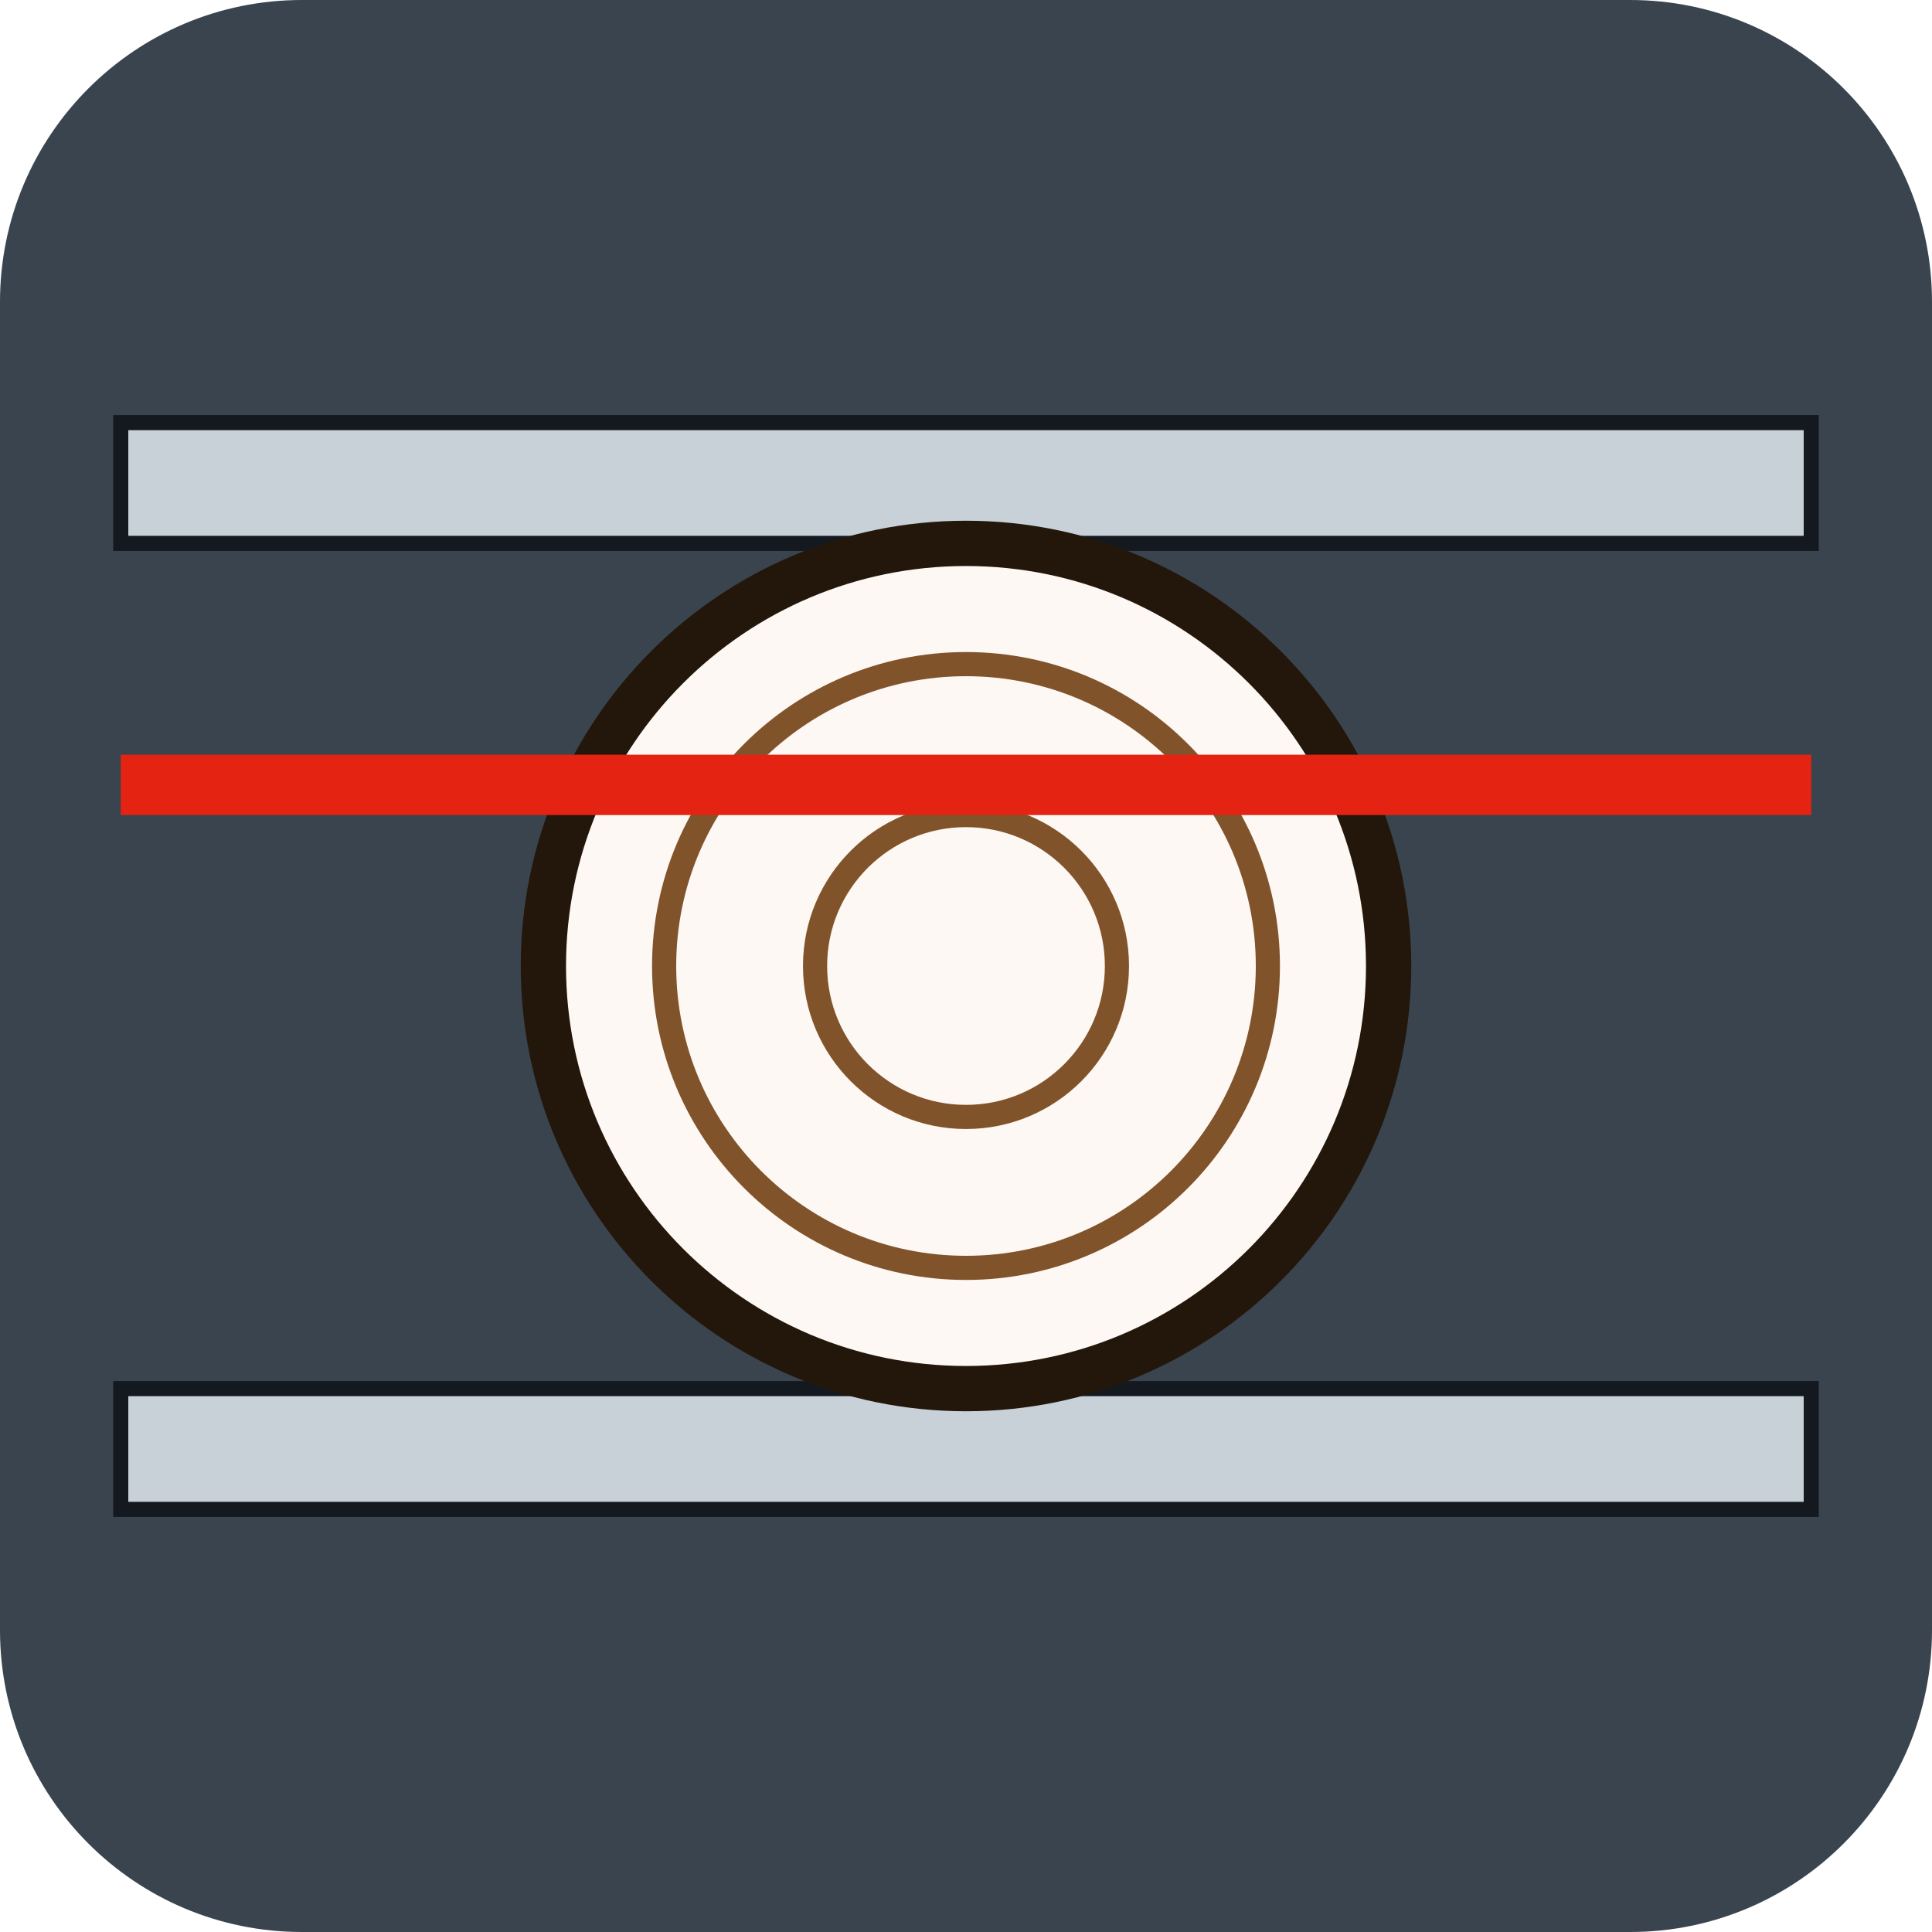
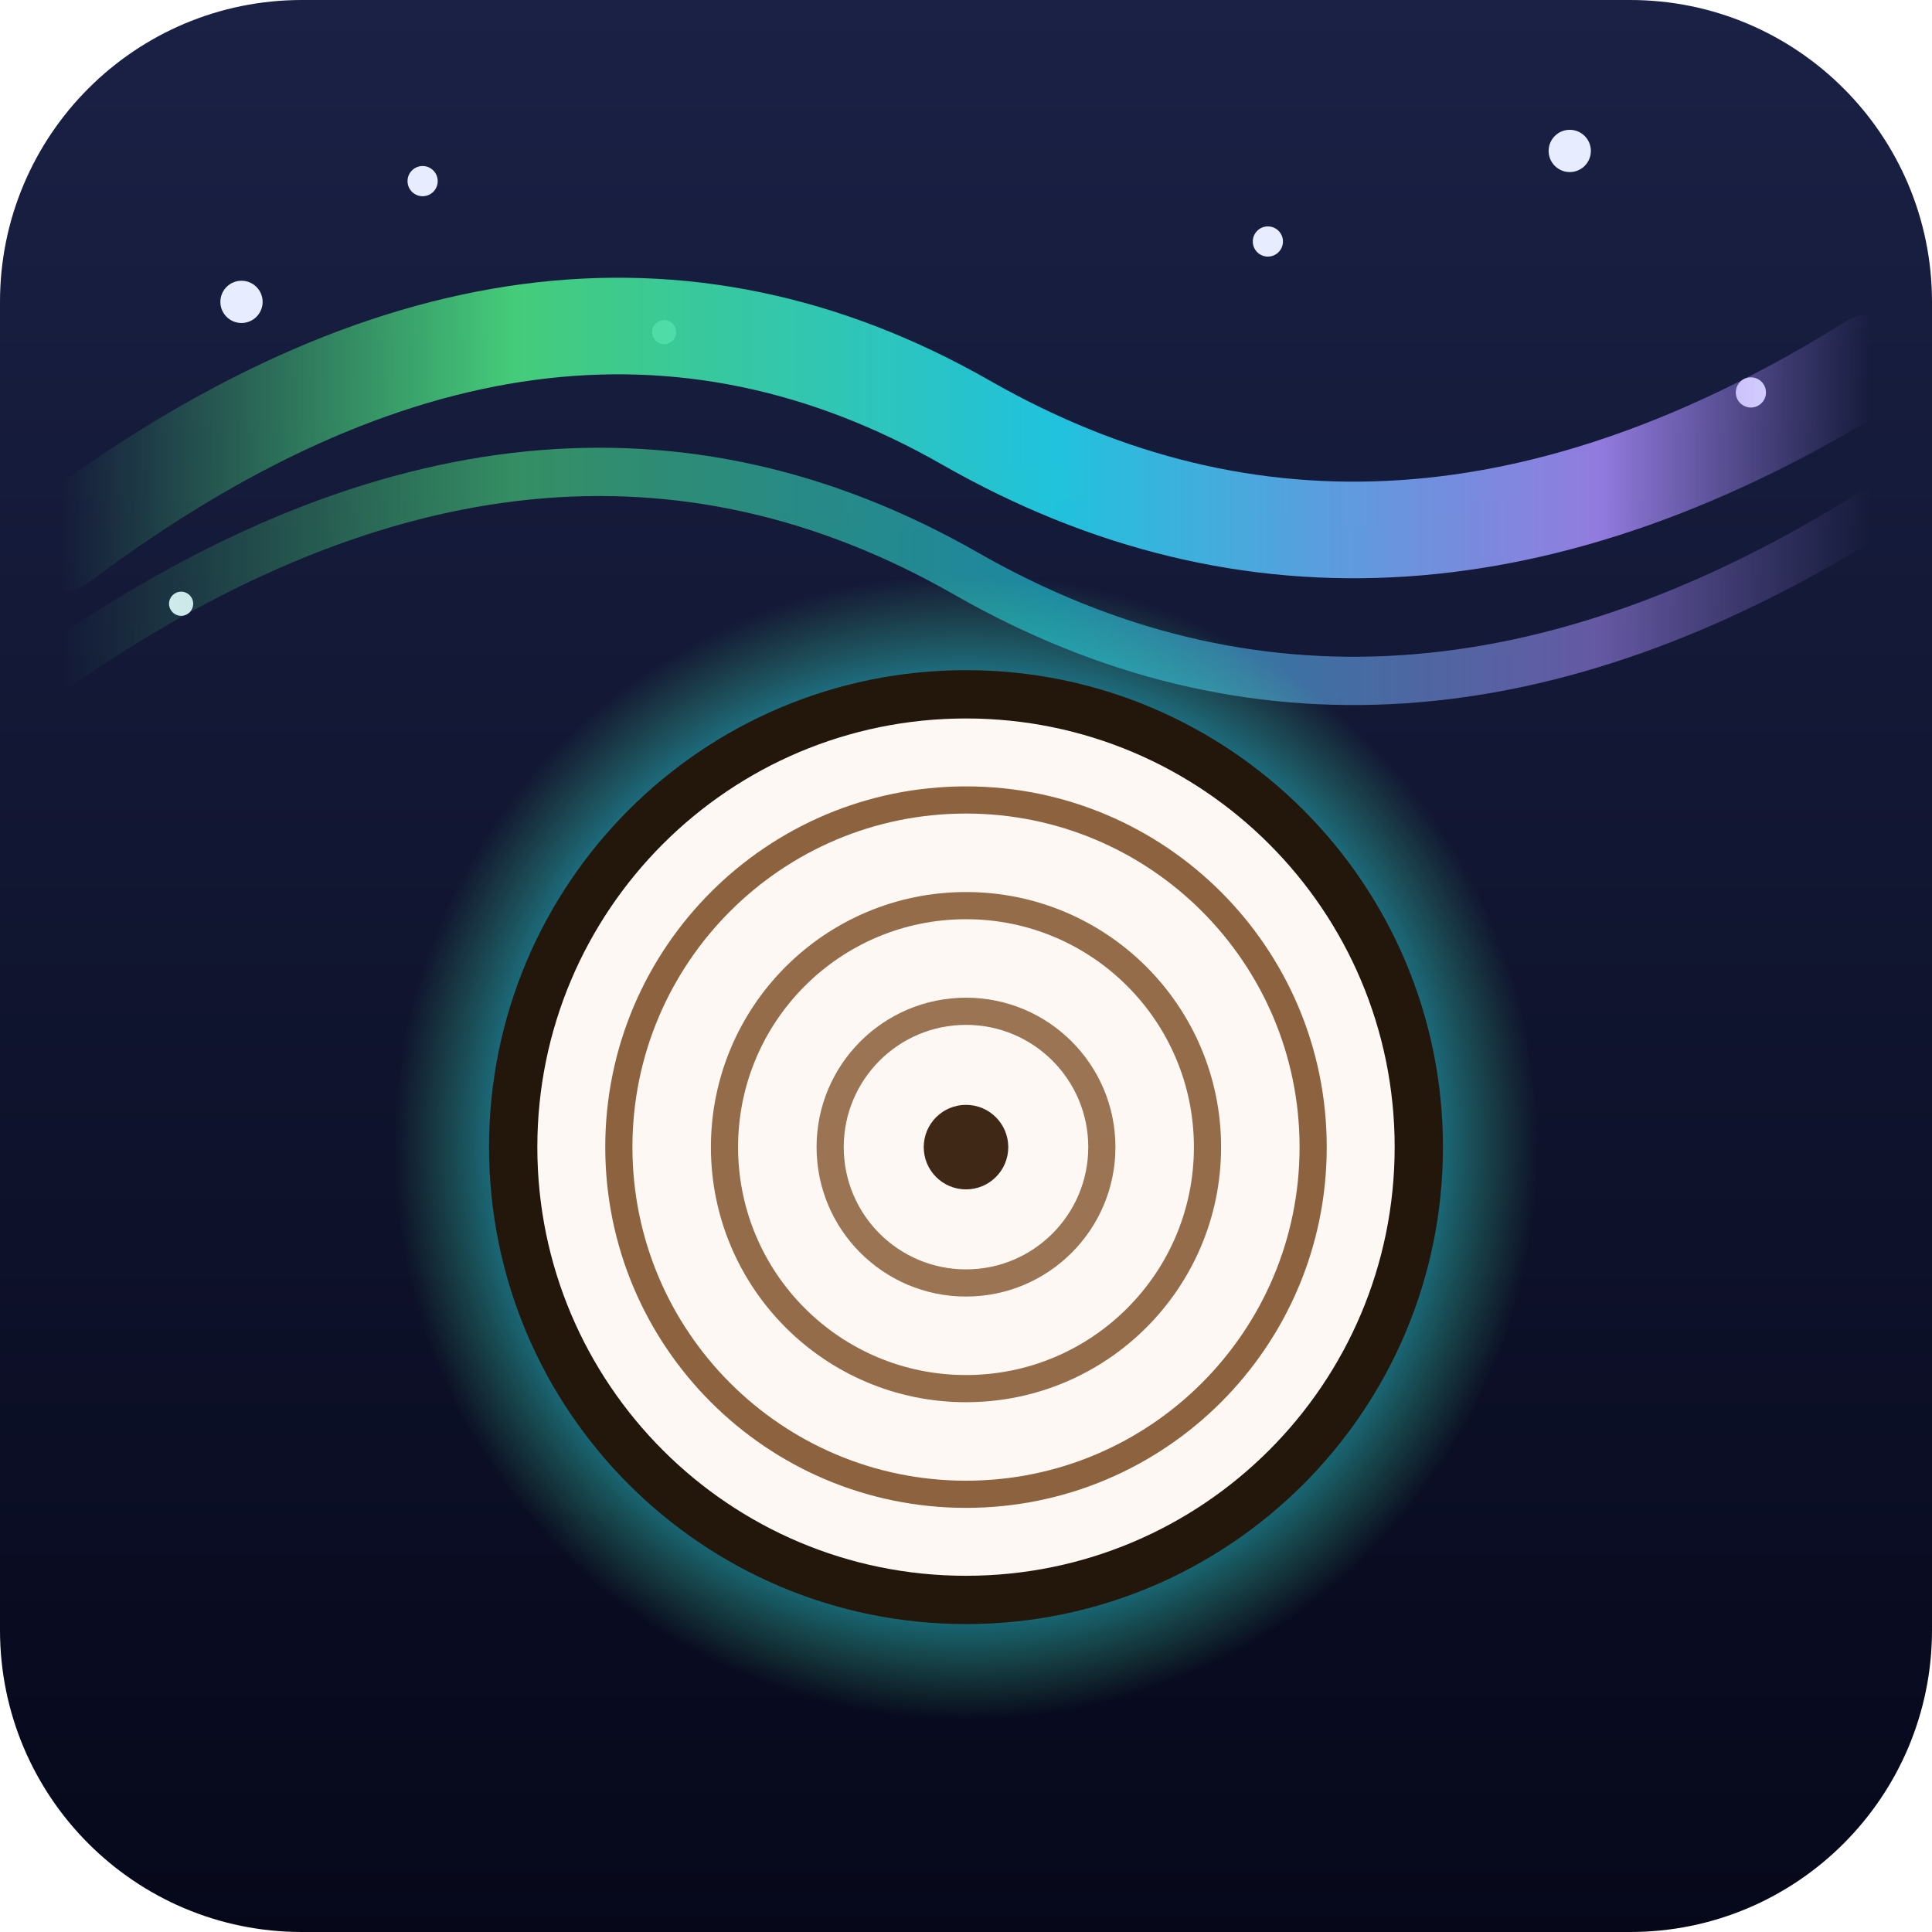
<svg xmlns="http://www.w3.org/2000/svg" viewBox="0 0 64 64">
-   <rect width="64" height="64" rx="10" fill="#3a444f" />
-   <rect x="4" y="14" width="56" height="4" fill="#c8d0d8" stroke="#141920" stroke-width="0.5" />
-   <rect x="4" y="46" width="56" height="4" fill="#c8d0d8" stroke="#141920" stroke-width="0.5" />
-   <circle cx="32" cy="32" r="14" fill="#fdf8f3" stroke="#23170b" stroke-width="1.5" />
-   <circle cx="32" cy="32" r="10" fill="none" stroke="#81532b" stroke-width="0.8" />
-   <circle cx="32" cy="32" r="5" fill="none" stroke="#81532b" stroke-width="0.8" />
-   <rect x="4" y="25" width="56" height="2" fill="#e42313" />
+   <defs>
+     <linearGradient id="sky" x1="0" y1="0" x2="0" y2="1">
+       <stop offset="0" stop-color="#1a2145" />
+       <stop offset="1" stop-color="#06081a" />
+     </linearGradient>
+     <linearGradient id="aurora" x1="0" y1="0" x2="1" y2="0">
+       <stop offset="0" stop-color="#4ade80" stop-opacity="0" />
+       <stop offset="0.25" stop-color="#4ade80" stop-opacity="0.95" />
+       <stop offset="0.55" stop-color="#22d3ee" stop-opacity="0.95" />
+       <stop offset="0.85" stop-color="#a78bfa" stop-opacity="0.9" />
+       <stop offset="1" stop-color="#a78bfa" stop-opacity="0" />
+     </linearGradient>
+     <radialGradient id="halo" cx="0.5" cy="0.5" r="0.5">
+       <stop offset="0.55" stop-color="#4ade80" stop-opacity="0" />
+       <stop offset="0.75" stop-color="#22d3ee" stop-opacity="0.55" />
+       <stop offset="0.95" stop-color="#4ade80" stop-opacity="0" />
+     </radialGradient>
+   </defs>
+   <rect width="64" height="64" rx="10" fill="url(#sky)" />
+   <g fill="#e7ecff">
+     <circle cx="8" cy="10" r="0.7" />
+     <circle cx="14" cy="6" r="0.5" />
+     <circle cx="22" cy="11" r="0.4" />
+     <circle cx="42" cy="8" r="0.5" />
+     <circle cx="52" cy="5" r="0.7" />
+     <circle cx="58" cy="13" r="0.5" />
+     <circle cx="6" cy="20" r="0.4" />
+   </g>
+   <g fill="none" stroke-linecap="round" opacity="0.95">
+     <path d="M 2 18 Q 18 6 32 14 T 62 12" stroke="url(#aurora)" stroke-width="3.2" />
+     <path d="M 2 22 Q 18 11 32 19 T 62 17" stroke="url(#aurora)" stroke-width="1.6" opacity="0.65" />
+   </g>
+   <circle cx="32" cy="38" r="20" fill="url(#halo)" />
+   <g>
+     <circle cx="32" cy="38" r="15" fill="#fdf8f3" stroke="#23170b" stroke-width="1.6" />
+     <circle cx="32" cy="38" r="11.5" fill="none" stroke="#81532b" stroke-width="0.9" opacity="0.9" />
+     <circle cx="32" cy="38" r="8" fill="none" stroke="#81532b" stroke-width="0.9" opacity="0.85" />
+     <circle cx="32" cy="38" r="4.5" fill="none" stroke="#81532b" stroke-width="0.9" opacity="0.8" />
+     <circle cx="32" cy="38" r="1.4" fill="#3f2815" />
+   </g>
</svg>
